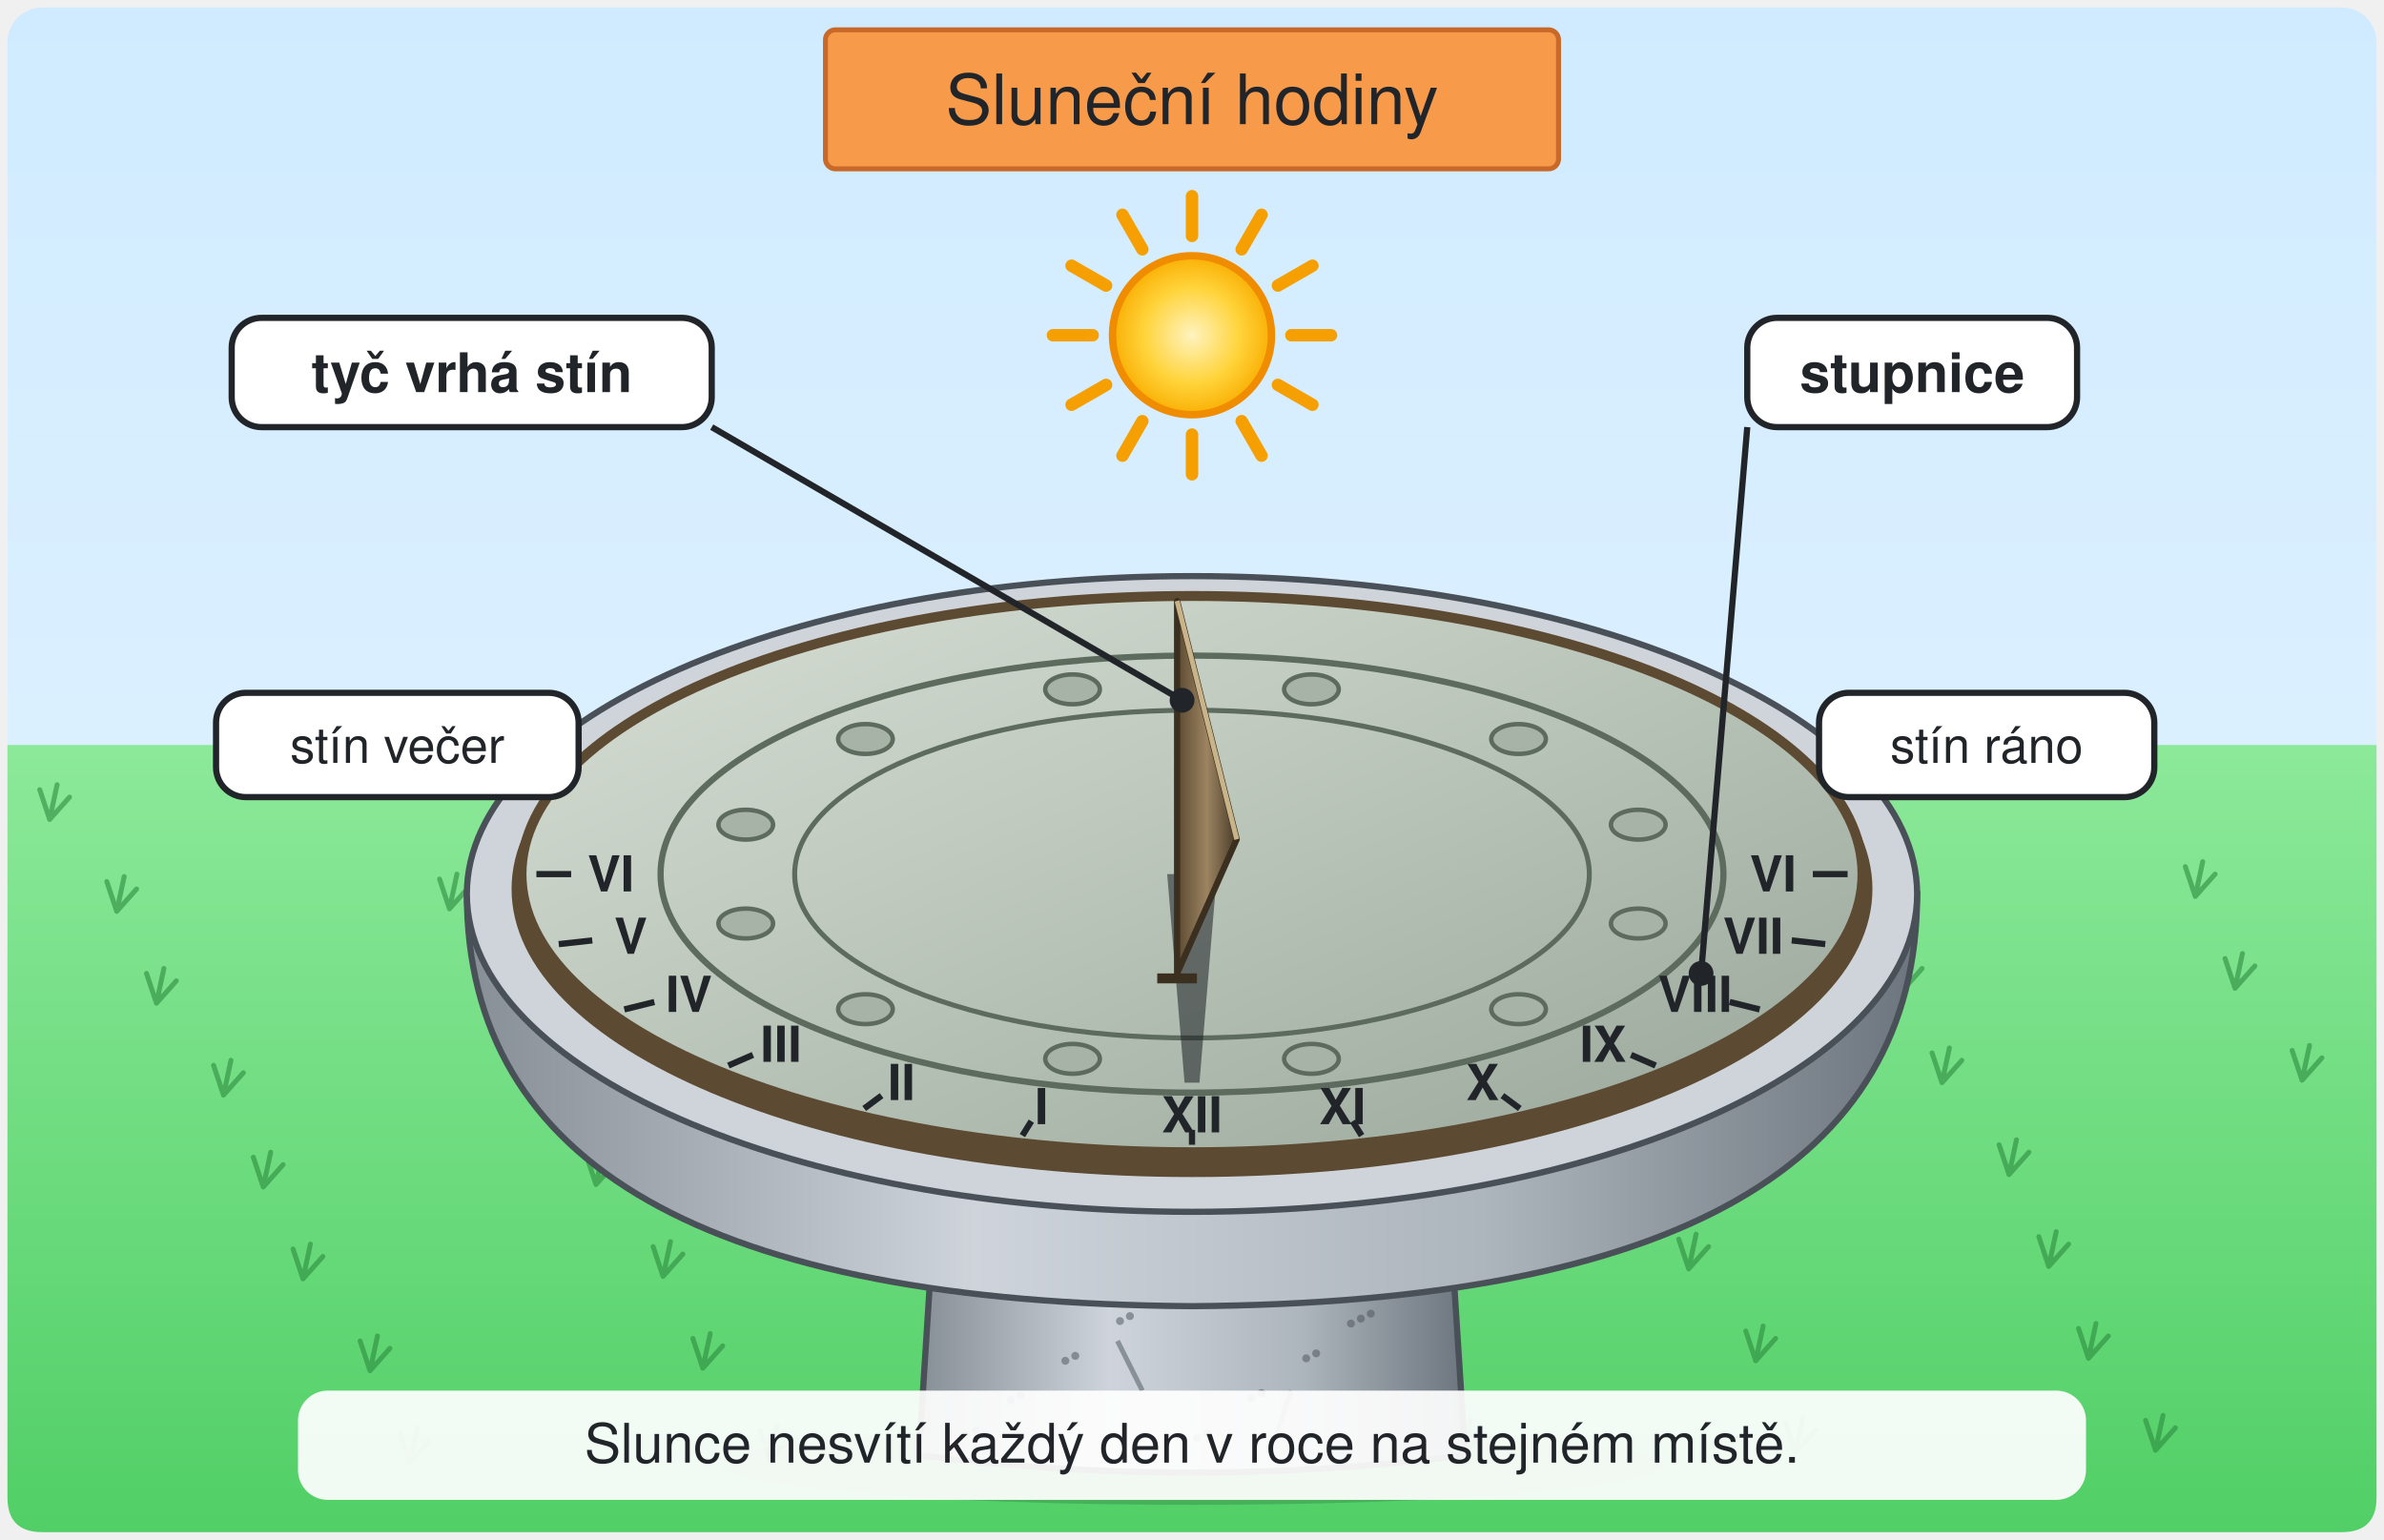
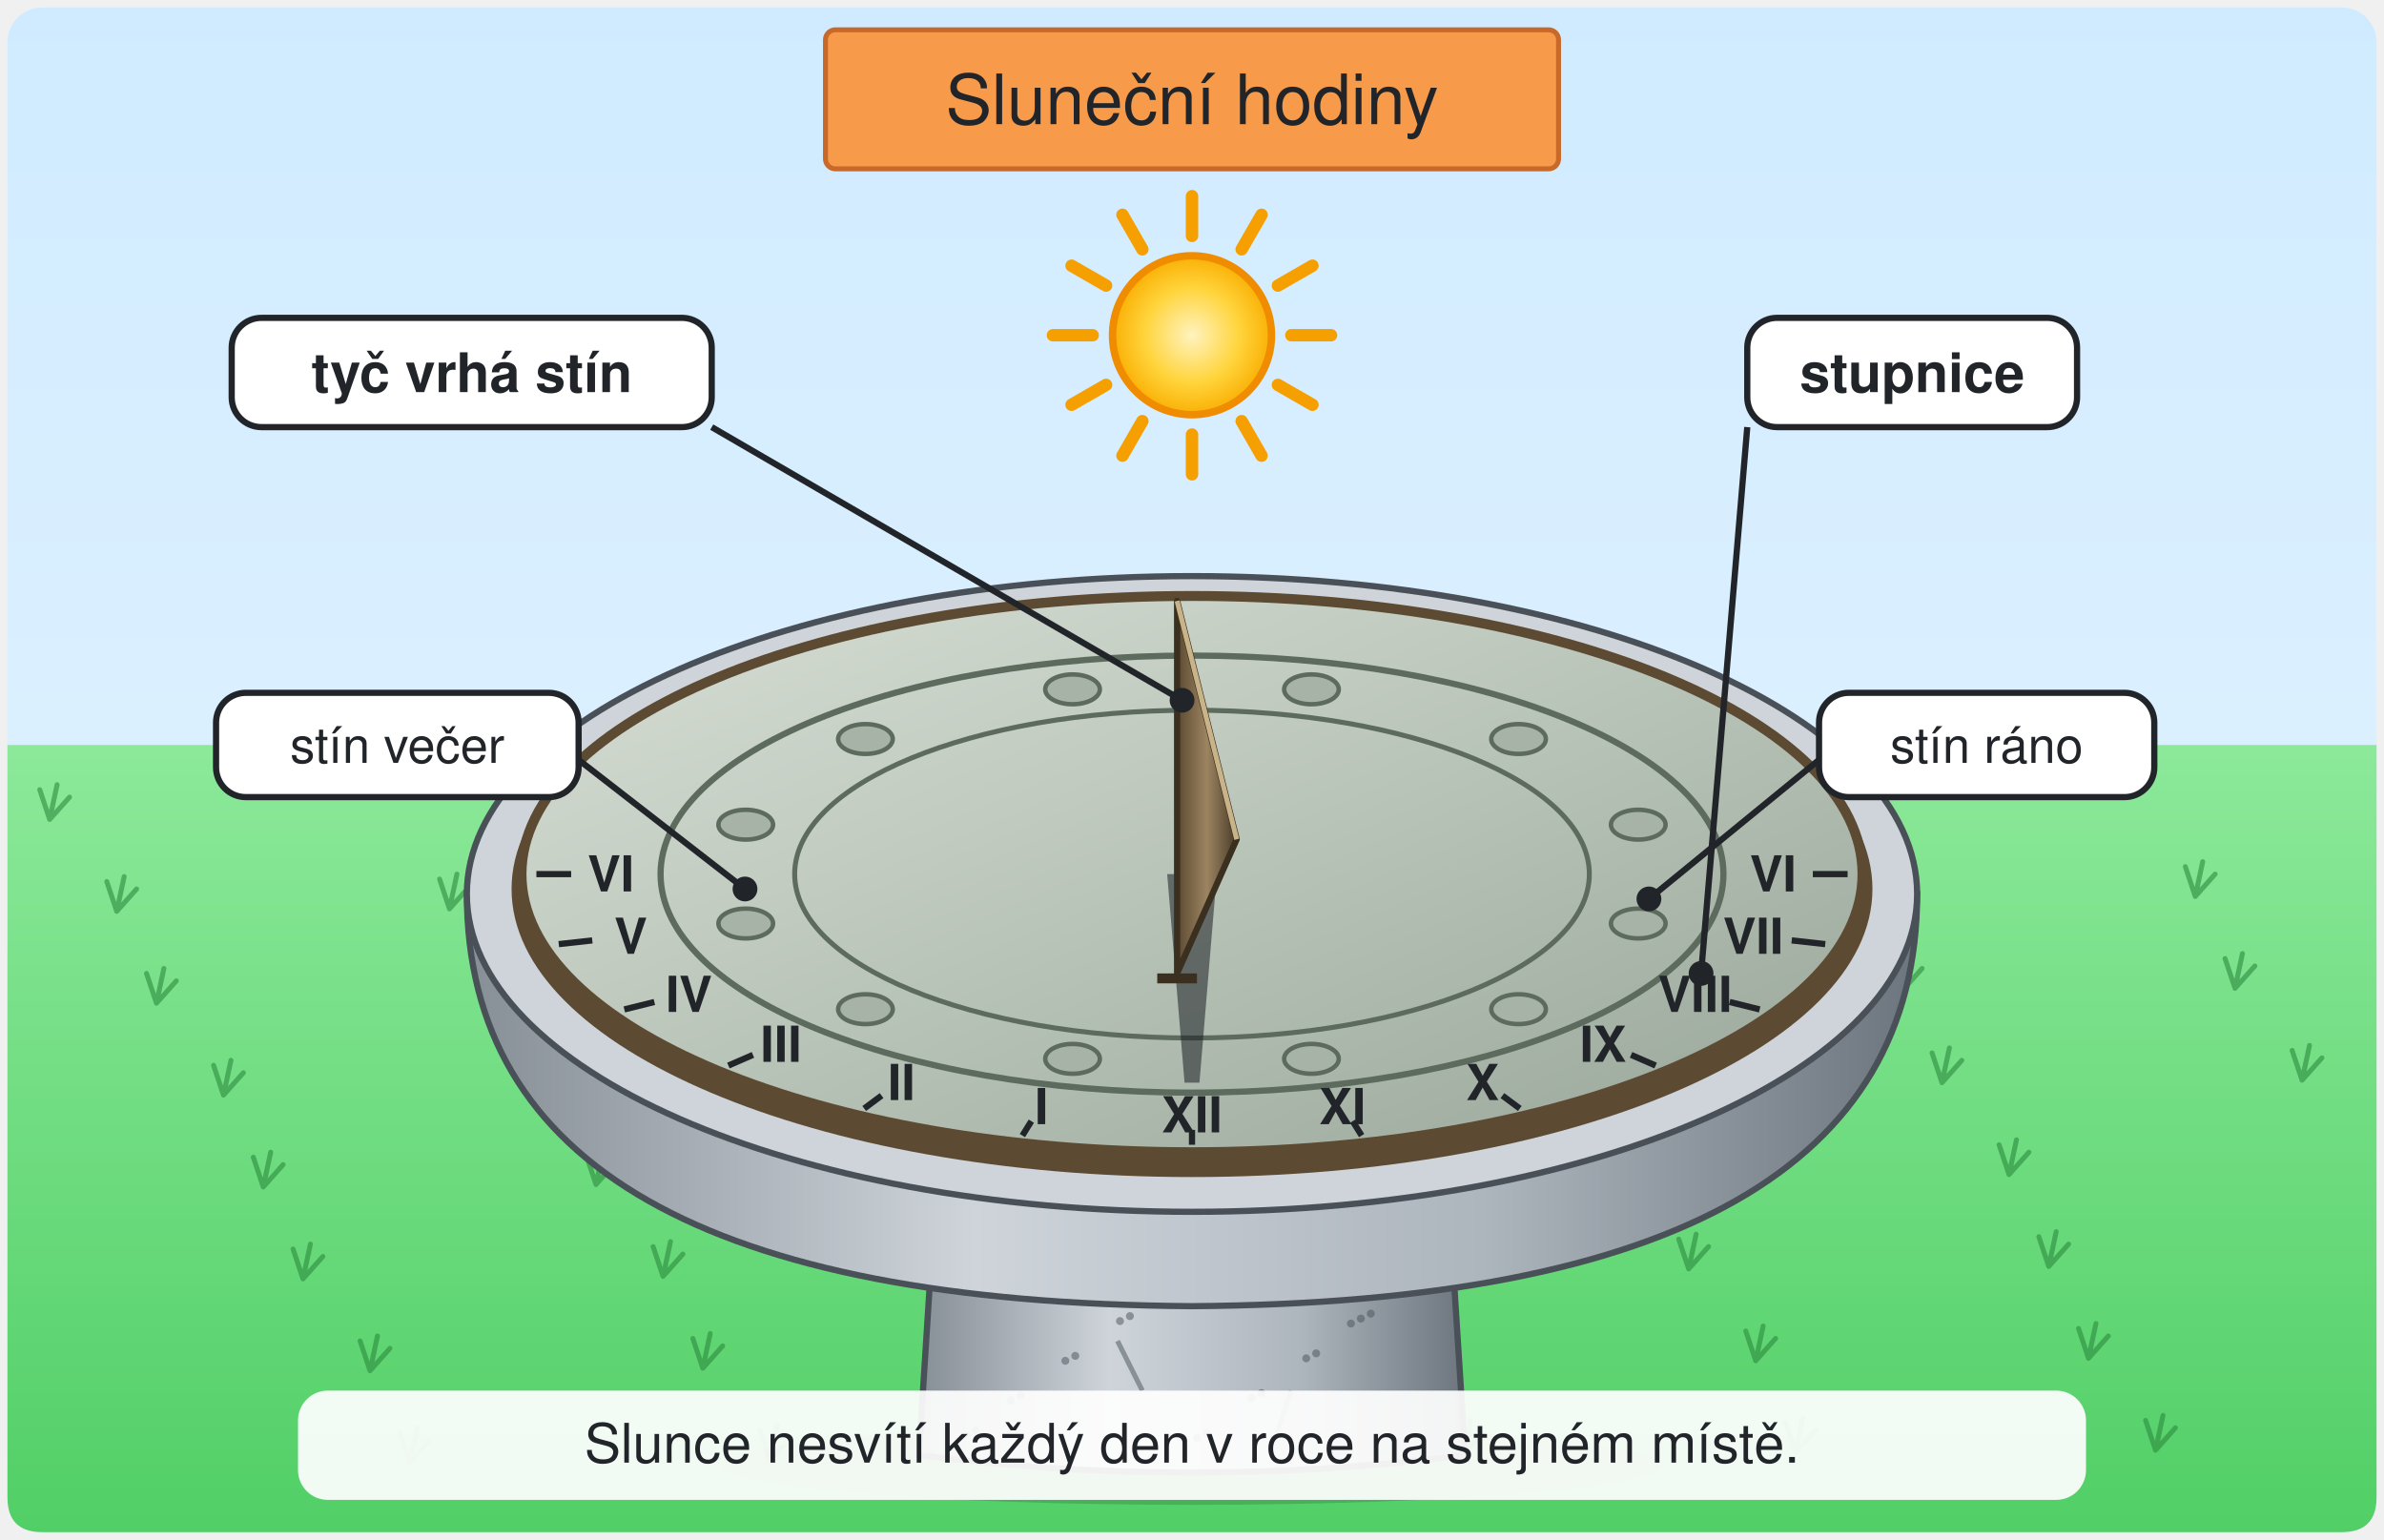
<svg xmlns="http://www.w3.org/2000/svg" viewBox="0 0 960 620" font-family="'Segoe UI', Helvetica, Arial, sans-serif" role="img" aria-label="Sluneční hodiny na kamenném podstavci v trávě. Na kruhové bronzové desce je stupnice s římskými číslicemi a uprostřed šikmá tyč. Slunce putuje po obloze zleva doprava a stín tyče se po stupnici otáčí opačně — ukazuje, kolik je hodin. V poledne míří stín na XII.">
  <style>
/* Slunce putuje po obloze zleva (východ) doprava (západ), stín tyče se otáčí po stupnici
   od VII do V (16 s, smyčka). Bez animace (prefers-reduced-motion) platí atributy: poledne, stín na XII. */
.slunce { transform-box: view-box; transform-origin: 480px 640px; animation: slunce-k 16s linear infinite; }
.stin { transform-origin: 0px 0px; animation: stin-k 16s linear infinite; }
@keyframes slunce-k { 0% { transform: rotate(-50deg); opacity: 0; } 4% { opacity: 1; } 90% { transform: rotate(50deg); opacity: 1; } 96%, 100% { transform: rotate(50deg); opacity: 0; } }
@keyframes stin-k { 0% { transform: rotate(15deg); opacity: 0; } 4% { opacity: 0.55; } 90% { transform: rotate(165deg); opacity: 0.55; } 96%, 100% { transform: rotate(165deg); opacity: 0; } }
@media (prefers-reduced-motion: reduce) { .slunce, .stin { animation: none; } }
</style>
  <defs>
    <linearGradient id="nebe1" x1="0" y1="0" x2="0" y2="1">
      <stop offset="0" stop-color="#d0ebff" />
      <stop offset="1" stop-color="#e7f5ff" />
    </linearGradient>
    <linearGradient id="trava1" x1="0" y1="0" x2="0" y2="1">
      <stop offset="0" stop-color="#8ce99a" />
      <stop offset="1" stop-color="#51cf66" />
    </linearGradient>
    <linearGradient id="kamen1" x1="0" y1="0" x2="1" y2="0">
      <stop offset="0" stop-color="#868e96" />
      <stop offset="0.35" stop-color="#ced4da" />
      <stop offset="0.7" stop-color="#adb5bd" />
      <stop offset="1" stop-color="#6c757d" />
    </linearGradient>
    <linearGradient id="bronz1" x1="0" y1="0" x2="1" y2="1">
      <stop offset="0" stop-color="#d8dfd6" />
      <stop offset="0.5" stop-color="#b9c4b8" />
      <stop offset="1" stop-color="#97a598" />
    </linearGradient>
    <linearGradient id="tyc1" x1="0" y1="0" x2="1" y2="0">
      <stop offset="0" stop-color="#5c4a32" />
      <stop offset="0.5" stop-color="#9c8461" />
      <stop offset="1" stop-color="#4a3b28" />
    </linearGradient>
    <radialGradient id="slun1">
      <stop offset="0" stop-color="#fff3bf" />
      <stop offset="0.6" stop-color="#ffd43b" />
      <stop offset="1" stop-color="#fab005" />
    </radialGradient>
  </defs>
  <rect x="3" y="3" width="954" height="614" rx="14" fill="url(#nebe1)" />
  <path d="M3 300H957V603Q957 617 943 617H17Q3 617 3 603Z" fill="url(#trava1)" />
  <path d="M20 330l-4 -12M20 330l3 -14M20 330l8 -9" stroke="#2b8a3e" stroke-width="2" stroke-linecap="round" opacity="0.6" />
  <path d="M47 367l-4 -12M47 367l3 -14M47 367l8 -9" stroke="#2b8a3e" stroke-width="2" stroke-linecap="round" opacity="0.6" />
  <path d="M63 404l-4 -12M63 404l3 -14M63 404l8 -9" stroke="#2b8a3e" stroke-width="2" stroke-linecap="round" opacity="0.6" />
  <path d="M90 441l-4 -12M90 441l3 -14M90 441l8 -9" stroke="#2b8a3e" stroke-width="2" stroke-linecap="round" opacity="0.6" />
  <path d="M106 478l-4 -12M106 478l3 -14M106 478l8 -9" stroke="#2b8a3e" stroke-width="2" stroke-linecap="round" opacity="0.6" />
  <path d="M122 515l-4 -12M122 515l3 -14M122 515l8 -9" stroke="#2b8a3e" stroke-width="2" stroke-linecap="round" opacity="0.6" />
  <path d="M149 552l-4 -12M149 552l3 -14M149 552l8 -9" stroke="#2b8a3e" stroke-width="2" stroke-linecap="round" opacity="0.6" />
  <path d="M165 589l-4 -12M165 589l3 -14M165 589l8 -9" stroke="#2b8a3e" stroke-width="2" stroke-linecap="round" opacity="0.6" />
  <path d="M181 366l-4 -12M181 366l3 -14M181 366l8 -9" stroke="#2b8a3e" stroke-width="2" stroke-linecap="round" opacity="0.6" />
  <path d="M208 403l-4 -12M208 403l3 -14M208 403l8 -9" stroke="#2b8a3e" stroke-width="2" stroke-linecap="round" opacity="0.6" />
  <path d="M224 440l-4 -12M224 440l3 -14M224 440l8 -9" stroke="#2b8a3e" stroke-width="2" stroke-linecap="round" opacity="0.6" />
  <path d="M240 477l-4 -12M240 477l3 -14M240 477l8 -9" stroke="#2b8a3e" stroke-width="2" stroke-linecap="round" opacity="0.6" />
  <path d="M267 514l-4 -12M267 514l3 -14M267 514l8 -9" stroke="#2b8a3e" stroke-width="2" stroke-linecap="round" opacity="0.6" />
  <path d="M283 551l-4 -12M283 551l3 -14M283 551l8 -9" stroke="#2b8a3e" stroke-width="2" stroke-linecap="round" opacity="0.6" />
  <path d="M310 588l-4 -12M310 588l3 -14M310 588l8 -9" stroke="#2b8a3e" stroke-width="2" stroke-linecap="round" opacity="0.6" />
  <path d="M326 365l-4 -12M326 365l3 -14M326 365l8 -9" stroke="#2b8a3e" stroke-width="2" stroke-linecap="round" opacity="0.6" />
  <path d="M342 402l-4 -12M342 402l3 -14M342 402l8 -9" stroke="#2b8a3e" stroke-width="2" stroke-linecap="round" opacity="0.6" />
  <path d="M369 439l-4 -12M369 439l3 -14M369 439l8 -9" stroke="#2b8a3e" stroke-width="2" stroke-linecap="round" opacity="0.6" />
  <path d="M385 476l-4 -12M385 476l3 -14M385 476l8 -9" stroke="#2b8a3e" stroke-width="2" stroke-linecap="round" opacity="0.6" />
  <path d="M401 513l-4 -12M401 513l3 -14M401 513l8 -9" stroke="#2b8a3e" stroke-width="2" stroke-linecap="round" opacity="0.6" />
  <path d="M428 550l-4 -12M428 550l3 -14M428 550l8 -9" stroke="#2b8a3e" stroke-width="2" stroke-linecap="round" opacity="0.6" />
  <path d="M444 587l-4 -12M444 587l3 -14M444 587l8 -9" stroke="#2b8a3e" stroke-width="2" stroke-linecap="round" opacity="0.6" />
  <path d="M460 364l-4 -12M460 364l3 -14M460 364l8 -9" stroke="#2b8a3e" stroke-width="2" stroke-linecap="round" opacity="0.6" />
  <path d="M487 401l-4 -12M487 401l3 -14M487 401l8 -9" stroke="#2b8a3e" stroke-width="2" stroke-linecap="round" opacity="0.6" />
  <path d="M503 438l-4 -12M503 438l3 -14M503 438l8 -9" stroke="#2b8a3e" stroke-width="2" stroke-linecap="round" opacity="0.6" />
  <path d="M530 475l-4 -12M530 475l3 -14M530 475l8 -9" stroke="#2b8a3e" stroke-width="2" stroke-linecap="round" opacity="0.6" />
  <path d="M546 512l-4 -12M546 512l3 -14M546 512l8 -9" stroke="#2b8a3e" stroke-width="2" stroke-linecap="round" opacity="0.6" />
  <path d="M562 549l-4 -12M562 549l3 -14M562 549l8 -9" stroke="#2b8a3e" stroke-width="2" stroke-linecap="round" opacity="0.6" />
  <path d="M589 586l-4 -12M589 586l3 -14M589 586l8 -9" stroke="#2b8a3e" stroke-width="2" stroke-linecap="round" opacity="0.6" />
  <path d="M605 363l-4 -12M605 363l3 -14M605 363l8 -9" stroke="#2b8a3e" stroke-width="2" stroke-linecap="round" opacity="0.6" />
  <path d="M621 400l-4 -12M621 400l3 -14M621 400l8 -9" stroke="#2b8a3e" stroke-width="2" stroke-linecap="round" opacity="0.6" />
  <path d="M648 437l-4 -12M648 437l3 -14M648 437l8 -9" stroke="#2b8a3e" stroke-width="2" stroke-linecap="round" opacity="0.6" />
  <path d="M664 474l-4 -12M664 474l3 -14M664 474l8 -9" stroke="#2b8a3e" stroke-width="2" stroke-linecap="round" opacity="0.6" />
  <path d="M680 511l-4 -12M680 511l3 -14M680 511l8 -9" stroke="#2b8a3e" stroke-width="2" stroke-linecap="round" opacity="0.6" />
  <path d="M707 548l-4 -12M707 548l3 -14M707 548l8 -9" stroke="#2b8a3e" stroke-width="2" stroke-linecap="round" opacity="0.6" />
  <path d="M723 585l-4 -12M723 585l3 -14M723 585l8 -9" stroke="#2b8a3e" stroke-width="2" stroke-linecap="round" opacity="0.6" />
  <path d="M750 362l-4 -12M750 362l3 -14M750 362l8 -9" stroke="#2b8a3e" stroke-width="2" stroke-linecap="round" opacity="0.6" />
  <path d="M766 399l-4 -12M766 399l3 -14M766 399l8 -9" stroke="#2b8a3e" stroke-width="2" stroke-linecap="round" opacity="0.6" />
  <path d="M782 436l-4 -12M782 436l3 -14M782 436l8 -9" stroke="#2b8a3e" stroke-width="2" stroke-linecap="round" opacity="0.6" />
  <path d="M809 473l-4 -12M809 473l3 -14M809 473l8 -9" stroke="#2b8a3e" stroke-width="2" stroke-linecap="round" opacity="0.6" />
  <path d="M825 510l-4 -12M825 510l3 -14M825 510l8 -9" stroke="#2b8a3e" stroke-width="2" stroke-linecap="round" opacity="0.6" />
  <path d="M841 547l-4 -12M841 547l3 -14M841 547l8 -9" stroke="#2b8a3e" stroke-width="2" stroke-linecap="round" opacity="0.6" />
  <path d="M868 584l-4 -12M868 584l3 -14M868 584l8 -9" stroke="#2b8a3e" stroke-width="2" stroke-linecap="round" opacity="0.6" />
  <path d="M884 361l-4 -12M884 361l3 -14M884 361l8 -9" stroke="#2b8a3e" stroke-width="2" stroke-linecap="round" opacity="0.6" />
  <path d="M900 398l-4 -12M900 398l3 -14M900 398l8 -9" stroke="#2b8a3e" stroke-width="2" stroke-linecap="round" opacity="0.6" />
  <path d="M927 435l-4 -12M927 435l3 -14M927 435l8 -9" stroke="#2b8a3e" stroke-width="2" stroke-linecap="round" opacity="0.6" />
  <g class="slunce" transform="rotate(0 480 640)">
    <line x1="520" y1="135" x2="536" y2="135" stroke="#f59f00" stroke-width="5" stroke-linecap="round" />
    <line x1="514.6" y1="155" x2="528.5" y2="163" stroke="#f59f00" stroke-width="5" stroke-linecap="round" />
    <line x1="500" y1="169.6" x2="508" y2="183.5" stroke="#f59f00" stroke-width="5" stroke-linecap="round" />
    <line x1="480" y1="175" x2="480" y2="191" stroke="#f59f00" stroke-width="5" stroke-linecap="round" />
    <line x1="460" y1="169.6" x2="452" y2="183.5" stroke="#f59f00" stroke-width="5" stroke-linecap="round" />
    <line x1="445.4" y1="155" x2="431.5" y2="163" stroke="#f59f00" stroke-width="5" stroke-linecap="round" />
    <line x1="440" y1="135" x2="424" y2="135" stroke="#f59f00" stroke-width="5" stroke-linecap="round" />
    <line x1="445.4" y1="115" x2="431.5" y2="107" stroke="#f59f00" stroke-width="5" stroke-linecap="round" />
    <line x1="460" y1="100.4" x2="452" y2="86.5" stroke="#f59f00" stroke-width="5" stroke-linecap="round" />
    <line x1="480" y1="95" x2="480" y2="79" stroke="#f59f00" stroke-width="5" stroke-linecap="round" />
    <line x1="500" y1="100.4" x2="508" y2="86.5" stroke="#f59f00" stroke-width="5" stroke-linecap="round" />
    <line x1="514.6" y1="115" x2="528.5" y2="107" stroke="#f59f00" stroke-width="5" stroke-linecap="round" />
    <circle cx="480" cy="135" r="32" fill="url(#slun1)" stroke="#f08c00" stroke-width="3" />
  </g>
  <ellipse cx="480" cy="590" rx="190" ry="16" fill="#000" opacity="0.15" />
  <path d="M380 430L370 586Q480 600 590 586L580 430Z" fill="url(#kamen1)" stroke="#495057" stroke-width="2.5" />
  <path d="M400 470l6 30M540 455l-8 26M450 540l10 20M520 560l-6 18" stroke="#6c757d" stroke-width="2" opacity="0.7" />
  <circle cx="385" cy="440" r="1.6" fill="#495057" opacity="0.5" />
  <circle cx="438" cy="471" r="1.6" fill="#495057" opacity="0.5" />
  <circle cx="491" cy="502" r="1.6" fill="#495057" opacity="0.5" />
  <circle cx="544" cy="533" r="1.6" fill="#495057" opacity="0.5" />
  <circle cx="407" cy="564" r="1.6" fill="#495057" opacity="0.5" />
  <circle cx="460" cy="455" r="1.6" fill="#495057" opacity="0.5" />
  <circle cx="513" cy="486" r="1.6" fill="#495057" opacity="0.5" />
  <circle cx="566" cy="517" r="1.6" fill="#495057" opacity="0.5" />
  <circle cx="429" cy="548" r="1.6" fill="#495057" opacity="0.5" />
  <circle cx="482" cy="579" r="1.6" fill="#495057" opacity="0.5" />
  <circle cx="535" cy="470" r="1.6" fill="#495057" opacity="0.5" />
  <circle cx="398" cy="501" r="1.6" fill="#495057" opacity="0.5" />
  <circle cx="451" cy="532" r="1.6" fill="#495057" opacity="0.5" />
  <circle cx="504" cy="563" r="1.6" fill="#495057" opacity="0.5" />
  <circle cx="557" cy="454" r="1.6" fill="#495057" opacity="0.5" />
  <circle cx="420" cy="485" r="1.6" fill="#495057" opacity="0.5" />
  <circle cx="473" cy="516" r="1.6" fill="#495057" opacity="0.5" />
  <circle cx="526" cy="547" r="1.6" fill="#495057" opacity="0.5" />
  <circle cx="389" cy="578" r="1.6" fill="#495057" opacity="0.5" />
  <circle cx="442" cy="469" r="1.6" fill="#495057" opacity="0.5" />
  <circle cx="495" cy="500" r="1.6" fill="#495057" opacity="0.5" />
  <circle cx="548" cy="531" r="1.6" fill="#495057" opacity="0.5" />
  <circle cx="411" cy="562" r="1.6" fill="#495057" opacity="0.5" />
  <circle cx="464" cy="453" r="1.6" fill="#495057" opacity="0.5" />
  <circle cx="517" cy="484" r="1.6" fill="#495057" opacity="0.5" />
  <circle cx="570" cy="515" r="1.6" fill="#495057" opacity="0.5" />
  <circle cx="433" cy="546" r="1.6" fill="#495057" opacity="0.5" />
  <circle cx="486" cy="577" r="1.6" fill="#495057" opacity="0.5" />
  <circle cx="539" cy="468" r="1.6" fill="#495057" opacity="0.5" />
  <circle cx="402" cy="499" r="1.6" fill="#495057" opacity="0.5" />
  <circle cx="455" cy="530" r="1.6" fill="#495057" opacity="0.5" />
  <circle cx="508" cy="561" r="1.6" fill="#495057" opacity="0.5" />
  <circle cx="561" cy="452" r="1.6" fill="#495057" opacity="0.5" />
  <circle cx="424" cy="483" r="1.6" fill="#495057" opacity="0.5" />
  <circle cx="477" cy="514" r="1.6" fill="#495057" opacity="0.5" />
  <circle cx="530" cy="545" r="1.6" fill="#495057" opacity="0.5" />
  <circle cx="393" cy="576" r="1.6" fill="#495057" opacity="0.5" />
  <circle cx="446" cy="467" r="1.6" fill="#495057" opacity="0.5" />
  <circle cx="499" cy="498" r="1.6" fill="#495057" opacity="0.5" />
  <circle cx="552" cy="529" r="1.6" fill="#495057" opacity="0.5" />
  <path d="M188 360Q188 524 480 526Q772 524 772 360Z" fill="url(#kamen1)" stroke="#495057" stroke-width="2.5" />
  <ellipse cx="480" cy="360" rx="292" ry="128" fill="#ced4da" stroke="#495057" stroke-width="2.5" />
  <ellipse cx="480" cy="358" rx="274" ry="116" fill="#5c4a32" />
  <ellipse cx="480" cy="352" rx="270" ry="112" fill="url(#bronz1)" stroke="#5c4a32" stroke-width="4" />
  <ellipse cx="480" cy="352" rx="214" ry="88" fill="none" stroke="#5c6b5e" stroke-width="2.5" />
  <ellipse cx="480" cy="352" rx="160" ry="66" fill="none" stroke="#5c6b5e" stroke-width="2" />
  <ellipse cx="659.7" cy="371.9" rx="11" ry="6" fill="#a7b3a6" stroke="#5c6b5e" stroke-width="1.8" />
  <ellipse cx="611.5" cy="406.4" rx="11" ry="6" fill="#a7b3a6" stroke="#5c6b5e" stroke-width="1.8" />
  <ellipse cx="528.1" cy="426.4" rx="11" ry="6" fill="#a7b3a6" stroke="#5c6b5e" stroke-width="1.8" />
  <ellipse cx="431.9" cy="426.4" rx="11" ry="6" fill="#a7b3a6" stroke="#5c6b5e" stroke-width="1.8" />
  <ellipse cx="348.5" cy="406.4" rx="11" ry="6" fill="#a7b3a6" stroke="#5c6b5e" stroke-width="1.8" />
  <ellipse cx="300.3" cy="371.9" rx="11" ry="6" fill="#a7b3a6" stroke="#5c6b5e" stroke-width="1.8" />
  <ellipse cx="300.3" cy="332.1" rx="11" ry="6" fill="#a7b3a6" stroke="#5c6b5e" stroke-width="1.8" />
  <ellipse cx="348.5" cy="297.6" rx="11" ry="6" fill="#a7b3a6" stroke="#5c6b5e" stroke-width="1.8" />
  <ellipse cx="431.9" cy="277.6" rx="11" ry="6" fill="#a7b3a6" stroke="#5c6b5e" stroke-width="1.8" />
  <ellipse cx="528.1" cy="277.6" rx="11" ry="6" fill="#a7b3a6" stroke="#5c6b5e" stroke-width="1.8" />
  <ellipse cx="611.5" cy="297.6" rx="11" ry="6" fill="#a7b3a6" stroke="#5c6b5e" stroke-width="1.8" />
  <ellipse cx="659.7" cy="332.1" rx="11" ry="6" fill="#a7b3a6" stroke="#5c6b5e" stroke-width="1.8" />
  <line x1="744" y1="352" x2="730" y2="352" stroke="#212529" stroke-width="2.5" />
  <text x="714" y="359" font-size="20" font-weight="bold" fill="#212529" text-anchor="middle">VI</text>
  <line x1="735" y1="380.2" x2="721.5" y2="378.7" stroke="#212529" stroke-width="2.5" />
  <text x="706" y="384.1" font-size="20" font-weight="bold" fill="#212529" text-anchor="middle">VII</text>
  <line x1="708.6" y1="406.5" x2="696.5" y2="403.5" stroke="#212529" stroke-width="2.5" />
  <text x="682.6" y="407.5" font-size="20" font-weight="bold" fill="#212529" text-anchor="middle">VIII</text>
  <line x1="666.7" y1="429.1" x2="656.8" y2="424.8" stroke="#212529" stroke-width="2.5" />
  <text x="645.5" y="427.6" font-size="20" font-weight="bold" fill="#212529" text-anchor="middle">IX</text>
  <line x1="612" y1="446.4" x2="605" y2="441.2" stroke="#212529" stroke-width="2.5" />
  <text x="597" y="443" font-size="20" font-weight="bold" fill="#212529" text-anchor="middle">X</text>
  <line x1="548.3" y1="457.3" x2="544.7" y2="451.5" stroke="#212529" stroke-width="2.5" />
  <text x="540.6" y="452.7" font-size="20" font-weight="bold" fill="#212529" text-anchor="middle">XI</text>
  <line x1="480" y1="461" x2="480" y2="455" stroke="#212529" stroke-width="2.5" />
  <text x="480" y="456" font-size="20" font-weight="bold" fill="#212529" text-anchor="middle">XII</text>
  <line x1="411.7" y1="457.3" x2="415.3" y2="451.5" stroke="#212529" stroke-width="2.5" />
  <text x="419.4" y="452.7" font-size="20" font-weight="bold" fill="#212529" text-anchor="middle">I</text>
  <line x1="348" y1="446.4" x2="355" y2="441.2" stroke="#212529" stroke-width="2.5" />
  <text x="363" y="443" font-size="20" font-weight="bold" fill="#212529" text-anchor="middle">II</text>
  <line x1="293.3" y1="429.1" x2="303.2" y2="424.8" stroke="#212529" stroke-width="2.5" />
  <text x="314.5" y="427.6" font-size="20" font-weight="bold" fill="#212529" text-anchor="middle">III</text>
  <line x1="251.4" y1="406.5" x2="263.5" y2="403.5" stroke="#212529" stroke-width="2.5" />
  <text x="277.4" y="407.5" font-size="20" font-weight="bold" fill="#212529" text-anchor="middle">IV</text>
  <line x1="225" y1="380.2" x2="238.5" y2="378.7" stroke="#212529" stroke-width="2.5" />
  <text x="254" y="384.1" font-size="20" font-weight="bold" fill="#212529" text-anchor="middle">V</text>
  <line x1="216" y1="352" x2="230" y2="352" stroke="#212529" stroke-width="2.5" />
  <text x="246" y="359" font-size="20" font-weight="bold" fill="#212529" text-anchor="middle">VI</text>
  <g transform="translate(480 352) scale(1 0.4)">
    <g class="stin" transform="rotate(90)" opacity="0.55">
      <path d="M0 -10L210 -3L210 3L0 10Z" fill="#1b1f24" />
    </g>
  </g>
  <path d="M498 338L474 392L474 242Z" fill="url(#tyc1)" stroke="#3b2f20" stroke-width="2.5" stroke-linejoin="round" />
  <path d="M474 242L498 338" stroke="#c9b48a" stroke-width="2" />
  <path d="M466 392H482V396H466Z" fill="#3b2f20" />
  <path d="M286.6 172L476 282" stroke="#212529" stroke-width="2.5" />
  <circle cx="476" cy="282" r="5" fill="#212529" />
  <rect x="93.3" y="128" width="193.3" height="44" rx="12" fill="#fff" stroke="#212529" stroke-width="2.5" />
  <text x="190" y="157.9" font-size="22" font-weight="bold" fill="#212529" text-anchor="middle">tyč vrhá stín</text>
  <path d="M703.6 172L685 392" stroke="#212529" stroke-width="2.5" />
  <circle cx="685" cy="392" r="5" fill="#212529" />
  <rect x="703.6" y="128" width="132.8" height="44" rx="12" fill="#fff" stroke="#212529" stroke-width="2.5" />
  <text x="770" y="157.9" font-size="22" font-weight="bold" fill="#212529" text-anchor="middle">stupnice</text>
+   <path d="M233 306L300 358" stroke="#212529" stroke-width="2.5" />
+   <circle cx="300" cy="358" r="5" fill="#212529" />
  <rect x="87" y="279" width="146" height="42" rx="12" fill="#fff" stroke="#212529" stroke-width="2.5" />
  <text x="160" y="307.2" font-size="20" font-weight="normal" fill="#212529" text-anchor="middle">stín večer</text>
+   <path d="M732.5 306L664 362" stroke="#212529" stroke-width="2.5" />
+   <circle cx="664" cy="362" r="5" fill="#212529" />
  <rect x="732.5" y="279" width="135" height="42" rx="12" fill="#fff" stroke="#212529" stroke-width="2.5" />
  <text x="800" y="307.2" font-size="20" font-weight="normal" fill="#212529" text-anchor="middle">stín ráno</text>
  <rect x="120" y="560" width="720" height="44" rx="12" fill="#fff" opacity="0.92" />
  <text x="480" y="589" font-size="22" font-weight="normal" fill="#212529" text-anchor="middle">Slunce nesvítí každý den v roce na stejném místě.</text>
  <rect x="332.4" y="12" width="295.2" height="56" rx="4" fill="#f79a4a" stroke="#c8692a" stroke-width="2" />
  <text x="480" y="50" font-size="28" fill="#212529" text-anchor="middle">Sluneční hodiny</text>
</svg>
